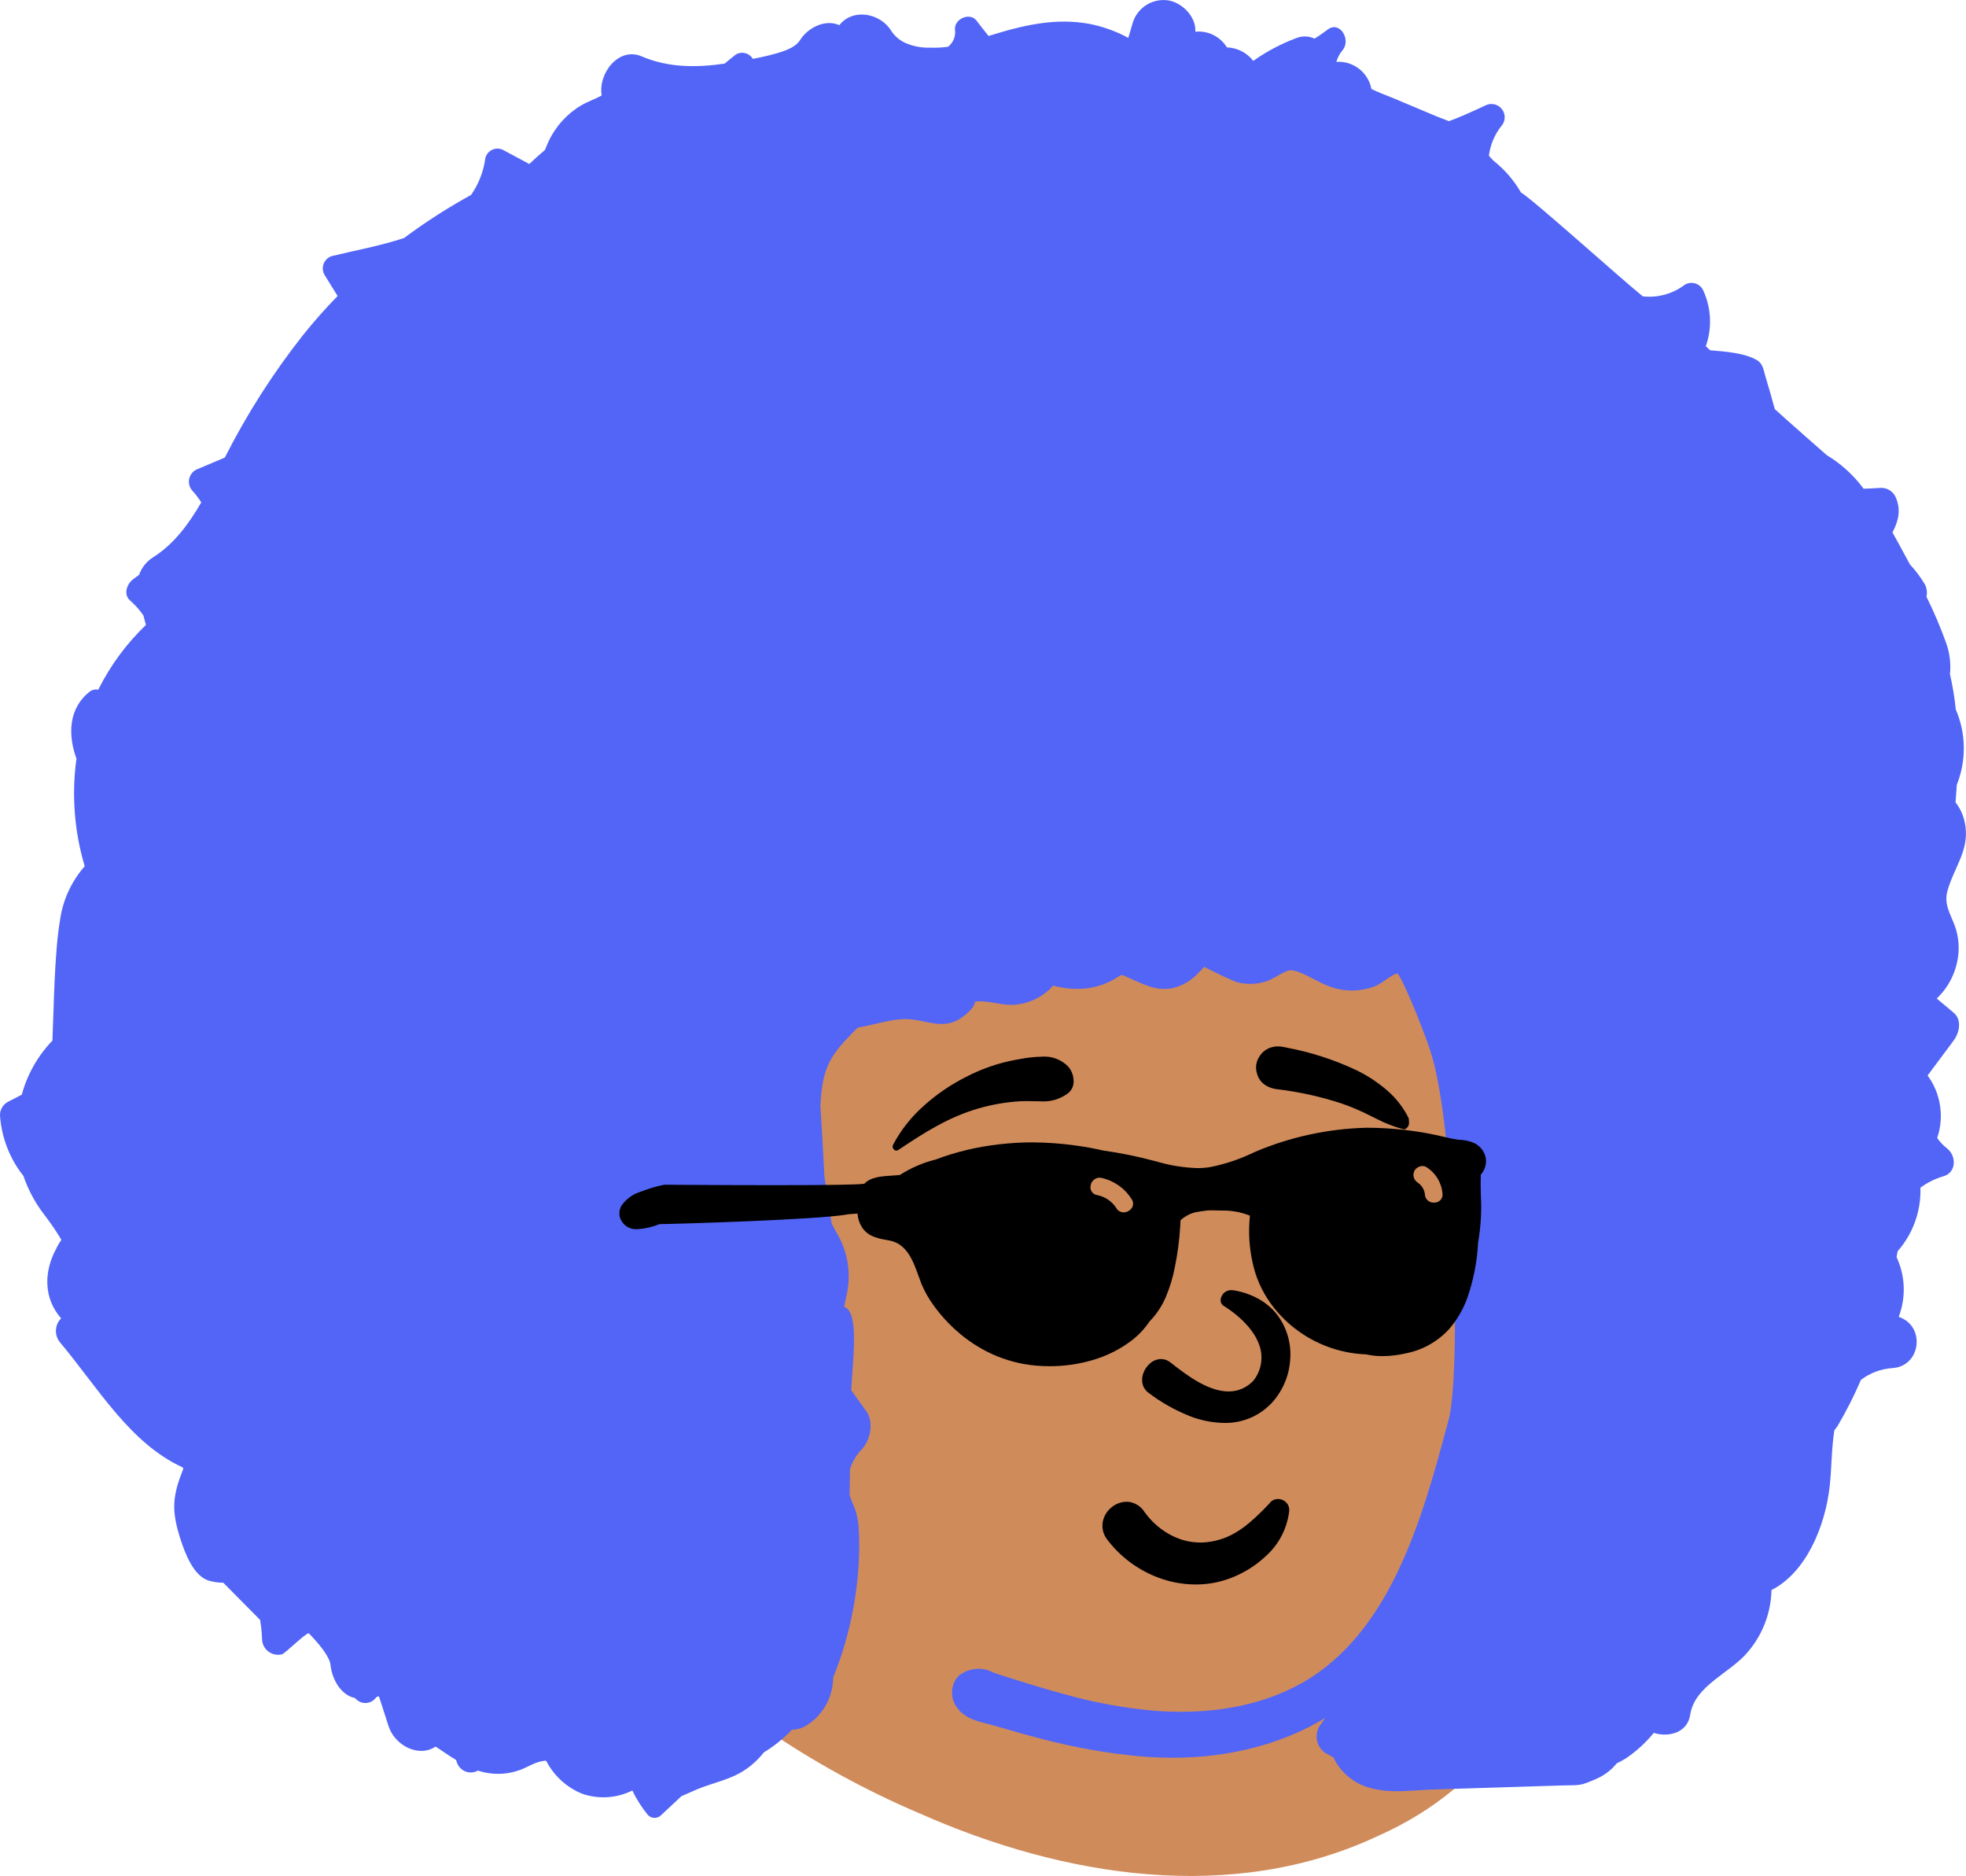
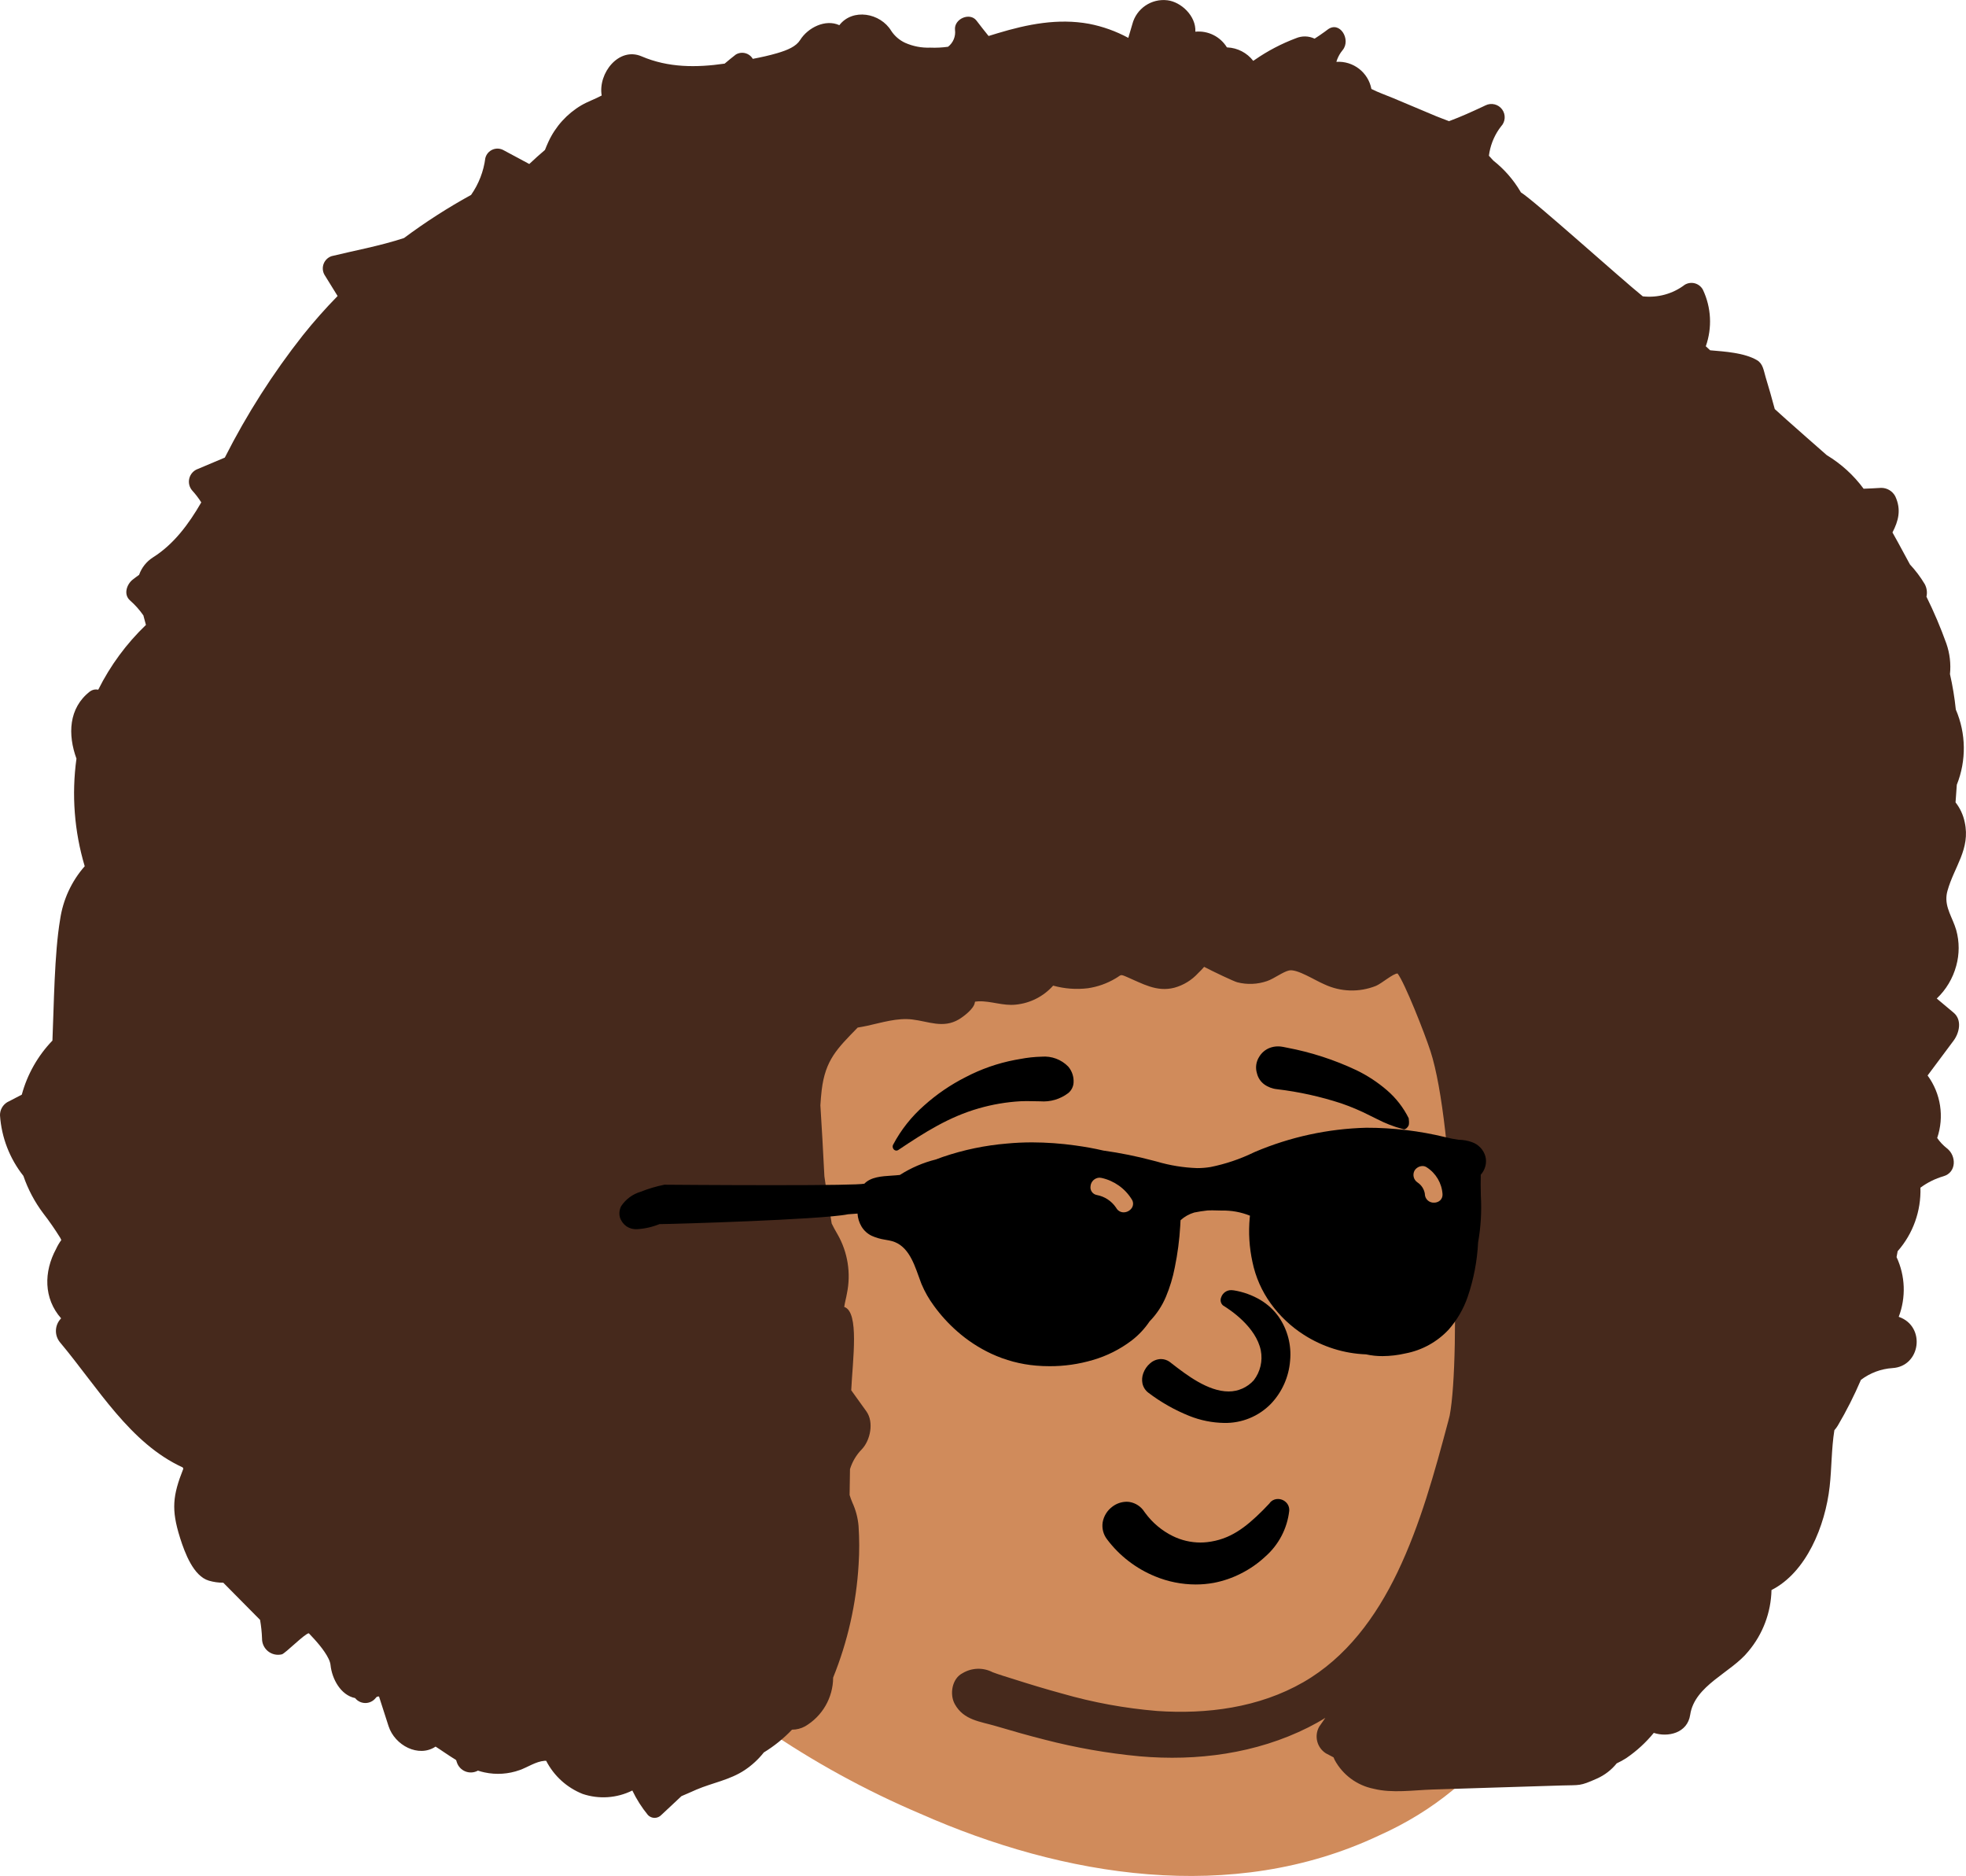
<svg xmlns="http://www.w3.org/2000/svg" width="300" height="286.195" viewBox="0 0 300 286.195">
  <g id="Afro_head" data-name="Afro head" transform="translate(-479.5 -216)">
    <g id="_Skin" data-name="✋ Skin" transform="translate(575.243 337.117)">
      <path id="_Skin-2" data-name="✋ Skin" d="M143.415,68.881C140.607,33.07,132.056,1.352,91.874,0A135.037,135.037,0,0,0,38.556,11.654C-1.973,32.91-14.833,110.58,20.875,141.845a.407.407,0,0,0-.013.668,136.186,136.186,0,0,0,23.79,13.052c21.876,9.674,47.629,13.876,69.939,3.382,34.047-15.154,34.558-57.32,28.824-90.066Z" transform="translate(0 0)" fill="#d08b5b" />
      <path id="_Skin-3" data-name="✋ Skin" d="M143.415,68.881C140.607,33.07,132.056,1.352,91.874,0A135.037,135.037,0,0,0,38.556,11.654C-1.973,32.91-14.833,110.58,20.875,141.845a.407.407,0,0,0-.013.668,136.186,136.186,0,0,0,23.79,13.052c21.876,9.674,47.629,13.876,69.939,3.382,34.047-15.154,34.558-57.32,28.824-90.066Z" transform="translate(0 0)" fill="none" />
      <g id="Smile" transform="translate(40.471 38.518)">
        <path id="_Ink" data-name="🖍 Ink" d="M46.236,82.09a16.3,16.3,0,0,1-6.183-1.234,17.466,17.466,0,0,1-4.035-2.318,17.189,17.189,0,0,1-3.285-3.314,3.394,3.394,0,0,1-.685-2.627,3.788,3.788,0,0,1,1.474-2.374,3.632,3.632,0,0,1,2.162-.752,3.136,3.136,0,0,1,.483.037A3.338,3.338,0,0,1,38.4,70.985l.132.182a11.536,11.536,0,0,0,4.227,3.546,9.6,9.6,0,0,0,4.192.978,9.288,9.288,0,0,0,1.039-.059c3.426-.387,5.8-2.157,8.524-4.886.28-.286.576-.6.961-1a1.521,1.521,0,0,1,.8-.614,1.634,1.634,0,0,1,.519-.083,1.766,1.766,0,0,1,1.446.755,1.613,1.613,0,0,1,.273,1.061,10.923,10.923,0,0,1-3.626,6.947,15.885,15.885,0,0,1-3.742,2.609,15.583,15.583,0,0,1-4.153,1.424A15.3,15.3,0,0,1,46.236,82.09Zm4.351-24.644h0a14.941,14.941,0,0,1-5.328-1.074,26.908,26.908,0,0,1-6.265-3.555,2.407,2.407,0,0,1-.875-1.39,2.88,2.88,0,0,1,.124-1.561A3.552,3.552,0,0,1,39.3,48.341a2.568,2.568,0,0,1,1.644-.641,2.333,2.333,0,0,1,1.272.39l.424.327,0,0c2.177,1.683,5.467,4.227,8.623,4.227a5.148,5.148,0,0,0,3.836-1.7,5.672,5.672,0,0,0,1.076-4.567c-.728-3.551-4.589-6.139-5.756-6.848a1.075,1.075,0,0,1-.291-1.235,1.6,1.6,0,0,1,1.558-1.107,2.18,2.18,0,0,1,.368.032A11.622,11.622,0,0,1,56.144,38.7a9.271,9.271,0,0,1,2.749,2.534,10.069,10.069,0,0,1,1.755,6.727,10.742,10.742,0,0,1-2.925,6.565A9.683,9.683,0,0,1,50.587,57.446ZM15.921,33.381a3.494,3.494,0,0,1-2.268-.888,3.531,3.531,0,0,1-1.189-2.284,25.72,25.72,0,0,1,.137-6.7c.081-.651.164-1.324.223-2.049a4.009,4.009,0,0,1,1.52-2.866,4.681,4.681,0,0,1,2.879-1.012,3.549,3.549,0,0,1,2.177.685,3.228,3.228,0,0,1,1.2,2.14,17.969,17.969,0,0,1-1.876,11.075A3.1,3.1,0,0,1,15.921,33.381Zm50.886-1.519a3.056,3.056,0,0,1-2.4-1.027A10.319,10.319,0,0,1,62.2,25.363a6.339,6.339,0,0,1,1.729-5.442,3.588,3.588,0,0,1,.277-.422,3.916,3.916,0,0,1,3.013-1.733,3.264,3.264,0,0,1,.915.135,4.406,4.406,0,0,1,2.943,2.569,9.081,9.081,0,0,1,.364,4.968,16.628,16.628,0,0,1-1.506,4.686,3.041,3.041,0,0,1-1.3,1.286A3.945,3.945,0,0,1,66.807,31.862ZM.563,15.9A.554.554,0,0,1,.1,15.619a.62.62,0,0,1-.037-.608A21.111,21.111,0,0,1,4.8,9.019a29.265,29.265,0,0,1,6.335-4.328,27.243,27.243,0,0,1,7.523-2.625l.8-.141a19.576,19.576,0,0,1,3.283-.355,5.073,5.073,0,0,1,4.052,1.511,3.442,3.442,0,0,1,.814,2.445,2.24,2.24,0,0,1-.814,1.6A6.241,6.241,0,0,1,22.515,8.38c-.337,0-.686-.009-1.023-.017H21.48c-.324-.008-.692-.017-1.056-.017-.336,0-.635.008-.916.024A28.927,28.927,0,0,0,13.14,9.455C8.611,10.749,4.9,13.1.859,15.807A.527.527,0,0,1,.563,15.9Zm77.478-3.241h0c-.115-.027-.229-.056-.339-.085a19.165,19.165,0,0,1-3.715-1.449l-1.206-.594A33.507,33.507,0,0,0,68.473,8.7a50.842,50.842,0,0,0-9.814-2.167,4.01,4.01,0,0,1-1.969-.747,2.95,2.95,0,0,1-1.1-1.677,3,3,0,0,1,.339-2.514A3.2,3.2,0,0,1,57.483.253,3.5,3.5,0,0,1,58.807,0a3.9,3.9,0,0,1,.765.077L60.187.2a43.922,43.922,0,0,1,10.6,3.443A21.432,21.432,0,0,1,75.448,6.71a13.607,13.607,0,0,1,3.3,4.259c.115.889.008,1.11-.111,1.259l-.034.043-.03.041a.852.852,0,0,1-.526.35Z" />
      </g>
    </g>
-     <path id="_Ink-2" data-name="🖍 Ink" d="M295.537,152.335a10.728,10.728,0,0,0,2.971-4.986,10.185,10.185,0,0,0,0-5.461c-.548-1.892-1.731-3.4-1.465-5.367a4.673,4.673,0,0,1,.123-.595c1.023-3.706,3.539-6.381,2.639-10.49a7.256,7.256,0,0,0-1.4-3.026c.074-.89.139-1.789.192-2.688a14.95,14.95,0,0,0-.151-11.474,45.176,45.176,0,0,0-.892-5.405A10.833,10.833,0,0,0,297,98.171a68.009,68.009,0,0,0-3.034-7.142,2.737,2.737,0,0,0-.264-1.92,17.754,17.754,0,0,0-2.257-3c-.587-1.1-1.178-2.185-1.765-3.259-.272-.493-.572-1.041-.9-1.621.9-1.749,1.382-3.453.429-5.509a2.415,2.415,0,0,0-2.153-1.292c-.886.055-1.78.1-2.679.132a19.436,19.436,0,0,0-5.624-5.123c-2.066-1.832-4.161-3.629-6.2-5.465-.577-.522-1.158-1.044-1.735-1.566,0-.013-.008-.03-.012-.043-.426-1.622-.9-3.223-1.383-4.832-.3-1-.389-2.041-1.317-2.585-1.939-1.134-4.922-1.314-7.148-1.506-.221-.205-.442-.407-.663-.612a11.339,11.339,0,0,0-.442-8.628,1.98,1.98,0,0,0-2.766-.758,8.953,8.953,0,0,1-6.407,1.768c-3.29-2.645-16.559-14.605-18.609-15.868-.025-.045-.046-.091-.073-.136a17.139,17.139,0,0,0-4.126-4.71l-.674-.737a9.2,9.2,0,0,1,1.555-4.07c.09-.137.192-.27.295-.4a2.027,2.027,0,0,0-2.369-3.214c-.147.068-.295.137-.442.21-1.573.734-3.313,1.531-5.125,2.2-.663-.26-1.339-.5-1.956-.755l-6.6-2.776c-1.087-.457-2.236-.844-3.287-1.382a5.1,5.1,0,0,0-5.348-4.136,5.064,5.064,0,0,1,.673-1.416c.09-.133.188-.261.291-.385,1.305-1.588-.438-4.532-2.3-3.12-.131.1-.266.2-.4.3-.518.38-1.049.737-1.585,1.083a3.465,3.465,0,0,0-2.838-.067,28.722,28.722,0,0,0-6.281,3.29c-.08.059-.163.108-.244.163A5.294,5.294,0,0,0,187.3,7.234h-.076a5.069,5.069,0,0,0-4.82-2.4c.125-2.395-2.167-4.531-4.253-4.791A4.921,4.921,0,0,0,172.784,3.7l-.611,2.078A20.922,20.922,0,0,0,166.2,3.635c-4.752-.871-9.4.056-13.976,1.436-.457.138-.914.279-1.372.421C150.2,4.7,149.583,3.89,149,3.134c-1.011-1.305-3.437-.261-3.273,1.417a2.8,2.8,0,0,1-1.06,2.582,15.017,15.017,0,0,1-2.722.134,8.6,8.6,0,0,1-3.83-.736A5.11,5.11,0,0,1,136,4.711c-1.667-2.751-5.9-3.491-7.92-.869-2.123-.972-4.8.368-5.981,2.258-.617.988-1.9,1.541-3.522,2.016-1.216.356-2.459.626-3.707.862a1.881,1.881,0,0,0-2.588-.657c-.582.45-1.148.912-1.705,1.385-4.3.62-8.578.642-12.678-1.112-3.471-1.485-6.659,2.571-6.086,5.976-1.005.547-2.1.912-3.089,1.485a12.584,12.584,0,0,0-5.03,5.557c-.194.416-.37.839-.537,1.264-.81.689-1.61,1.4-2.392,2.144l-3.9-2.093a1.908,1.908,0,0,0-2.807,1.194,12.608,12.608,0,0,1-2.173,5.615A88.324,88.324,0,0,0,61.65,36.315c-3.76,1.233-7.758,1.952-11.043,2.76a1.976,1.976,0,0,0-1.1,2.837q1.007,1.624,2.009,3.248-2.8,2.863-5.282,5.966A111.386,111.386,0,0,0,34.306,69.809q-2.05.867-4.1,1.729a2.061,2.061,0,0,0-.843,3.334,12.68,12.68,0,0,1,1.35,1.772c-1.935,3.351-4.214,6.407-7.4,8.41A5.182,5.182,0,0,0,21.225,87.7c-.331.231-.659.479-.982.732-.9.71-1.444,2.26-.389,3.18a12.557,12.557,0,0,1,2.025,2.273c.127.484.258.972.389,1.455a35.872,35.872,0,0,0-7.275,9.878,1.569,1.569,0,0,0-1.252.257c-3.306,2.555-3.4,6.625-2.074,10.263a38.8,38.8,0,0,0,1.26,16.413,15.712,15.712,0,0,0-3.756,8.14c-.88,5.187-.941,13.165-1.17,18.459A19.079,19.079,0,0,0,3.325,167L1.1,168.153A2.3,2.3,0,0,0,0,170.16a16.689,16.689,0,0,0,3.568,9.231,20.613,20.613,0,0,0,3.02,5.7,43.259,43.259,0,0,1,2.6,3.745,2.426,2.426,0,0,1,.168.342,7.672,7.672,0,0,0-.794,1.348c-1.89,3.484-1.919,7.567.765,10.6a2.726,2.726,0,0,0-.151,3.681c5.806,6.938,10.646,15.373,18.7,19.058a2.138,2.138,0,0,1,.1.193c-1.633,4.109-1.853,6.244-.52,10.49a1.142,1.142,0,0,0,.033.111c.712,2.225,2.021,5.791,4.382,6.484a7.615,7.615,0,0,0,2.2.312q2.811,2.831,5.614,5.671a20.58,20.58,0,0,1,.3,2.837,2.448,2.448,0,0,0,3.036,2.418c.544-.167,3.556-3.227,4.108-3.21.278.291.548.582.818.877.994,1.091,2.373,2.812,2.488,3.954.221,2.153,1.571,4.618,3.752,5.054a2,2,0,0,0,3.13,0c.065-.073.131-.146.2-.21l.315-.039q.724,2.26,1.453,4.515c.953,2.962,4.595,4.866,7.181,3.137.417.261.826.539,1.236.817.622.415,1.252.839,1.9,1.237.037.111.074.223.106.33a2.237,2.237,0,0,0,3.22,1.28,9.126,9.126,0,0,0,1.015.274,9.791,9.791,0,0,0,5.364-.359c1.248-.445,2.439-1.3,3.781-1.412.084-.007.17,0,.255,0a10.691,10.691,0,0,0,5.569,5.055,9.929,9.929,0,0,0,7.578-.524,18.494,18.494,0,0,0,2.384,3.746,1.407,1.407,0,0,0,2.025,0q1.55-1.437,3.086-2.885c.742-.3,1.491-.658,2.273-.992,2.444-1.044,5.124-1.477,7.384-2.986a12.681,12.681,0,0,0,2.914-2.69,21.131,21.131,0,0,0,4.3-3.474,4.155,4.155,0,0,0,1.976-.5,8.662,8.662,0,0,0,4.3-7.447,54.488,54.488,0,0,0,3.887-17.235,44.827,44.827,0,0,0-.008-5.885,10.691,10.691,0,0,0-.929-3.544,11.278,11.278,0,0,1-.438-1.19c.029-1.318.045-2.636.061-3.95a7.459,7.459,0,0,1,1.788-3.009c1.305-1.344,1.9-4.134.716-5.795q-1.16-1.611-2.316-3.223c.217-4.609,1.272-11.945-1.068-12.715.094-.685.295-1.361.409-2.041a12.886,12.886,0,0,0-1.44-9.052c-.348-.595-.642-1.121-.884-1.635l-.454-2.825c-.233-1.451-.462-2.915-.659-4.387-.1-1.875-.2-3.749-.3-5.628q-.141-2.594-.311-5.191c.045-.775.11-1.549.2-2.324.561-4.618,2.365-6.325,5.491-9.535.491-.081.978-.171,1.457-.274,2.23-.484,4.562-1.233,6.857-.963,2.492.291,4.722,1.417,7.144-.021.712-.428,2.279-1.609,2.414-2.546a.6.6,0,0,1,.037-.15,5.021,5.021,0,0,1,.52-.051c1.923-.068,3.76.723,5.7.505a8.778,8.778,0,0,0,5.7-2.9,13.626,13.626,0,0,0,5.295.4,11.422,11.422,0,0,0,4.19-1.481c.97-.548.663-.706,1.718-.261,2.4,1.019,4.574,2.362,7.279,1.665a7.669,7.669,0,0,0,3.633-2.217,12.7,12.7,0,0,0,.925-.971c1.285.68,4.517,2.217,5.049,2.354a7.907,7.907,0,0,0,4.566-.188c1.076-.377,2.394-1.4,3.339-1.613,1.223-.274,3.94,1.506,5.4,2.118a9.872,9.872,0,0,0,7.868.231c.892-.381,2.627-1.9,3.294-1.887,1.084,1.4,4.112,9.056,5.02,11.851,3.678,11.3,4.632,46.577,2.934,55.577-.065.265-.135.526-.2.792-2.087,7.828-4.259,15.788-7.749,23.081-3.294,6.873-7.848,13.062-14.382,16.815-6.776,3.895-14.73,4.917-22.348,4.391a74.486,74.486,0,0,1-14.476-2.658c-2.48-.672-4.939-1.421-7.385-2.2-1.068-.338-2.152-.655-3.2-1.049a4.711,4.711,0,0,0-4.591.141c-1.612.813-2.025,3.214-1.187,4.725,1.367,2.465,3.871,2.636,6.289,3.355,2.463.732,4.934,1.434,7.422,2.063a92.3,92.3,0,0,0,14.5,2.542c8.748.766,17.762-.415,25.724-4.408.9-.454,1.768-.937,2.606-1.459-.311.454-.626.907-.945,1.357a3.048,3.048,0,0,0,1.011,4.044c.393.214.786.419,1.182.621.053.133.11.265.176.4a8.693,8.693,0,0,0,5.925,4.391c2.872.719,6.088.21,9.01.12l8.122-.257c.638-.017,1.277-.039,1.915-.06q4.824-.154,9.64-.3c2.864-.09,2.729.141,5.417-1.057a8.07,8.07,0,0,0,3.007-2.315,11.935,11.935,0,0,0,1.493-.826,19.8,19.8,0,0,0,4.165-3.826c2.14.706,5.139.051,5.556-2.76.671-4.5,6.26-6.42,8.871-9.672a15.043,15.043,0,0,0,3.535-9.36c5.311-2.688,8.2-9.771,8.875-15.779.315-2.786.266-5.769.72-8.6a4.7,4.7,0,0,0,.532-.723,60.84,60.84,0,0,0,3.519-6.959,8.932,8.932,0,0,1,4.816-1.8c4.3-.261,5.114-6.334,1.011-7.8l-.057-.021a11.694,11.694,0,0,0-.331-9.112c.057-.3.11-.595.164-.894a14,14,0,0,0,3.478-9.694,11.129,11.129,0,0,1,3.519-1.746c1.993-.573,2-3.116.532-4.254a7.061,7.061,0,0,1-1.493-1.584,10.422,10.422,0,0,0-1.465-9.531l3.965-5.315c.876-1.173,1.338-3.163,0-4.275Q296.824,153.4,295.537,152.335Z" transform="translate(479.5 216)" fill="#5265f7" />
+     <path id="_Ink-2" data-name="🖍 Ink" d="M295.537,152.335a10.728,10.728,0,0,0,2.971-4.986,10.185,10.185,0,0,0,0-5.461c-.548-1.892-1.731-3.4-1.465-5.367a4.673,4.673,0,0,1,.123-.595c1.023-3.706,3.539-6.381,2.639-10.49a7.256,7.256,0,0,0-1.4-3.026c.074-.89.139-1.789.192-2.688a14.95,14.95,0,0,0-.151-11.474,45.176,45.176,0,0,0-.892-5.405A10.833,10.833,0,0,0,297,98.171a68.009,68.009,0,0,0-3.034-7.142,2.737,2.737,0,0,0-.264-1.92,17.754,17.754,0,0,0-2.257-3c-.587-1.1-1.178-2.185-1.765-3.259-.272-.493-.572-1.041-.9-1.621.9-1.749,1.382-3.453.429-5.509a2.415,2.415,0,0,0-2.153-1.292c-.886.055-1.78.1-2.679.132a19.436,19.436,0,0,0-5.624-5.123c-2.066-1.832-4.161-3.629-6.2-5.465-.577-.522-1.158-1.044-1.735-1.566,0-.013-.008-.03-.012-.043-.426-1.622-.9-3.223-1.383-4.832-.3-1-.389-2.041-1.317-2.585-1.939-1.134-4.922-1.314-7.148-1.506-.221-.205-.442-.407-.663-.612a11.339,11.339,0,0,0-.442-8.628,1.98,1.98,0,0,0-2.766-.758,8.953,8.953,0,0,1-6.407,1.768c-3.29-2.645-16.559-14.605-18.609-15.868-.025-.045-.046-.091-.073-.136a17.139,17.139,0,0,0-4.126-4.71l-.674-.737a9.2,9.2,0,0,1,1.555-4.07c.09-.137.192-.27.295-.4a2.027,2.027,0,0,0-2.369-3.214c-.147.068-.295.137-.442.21-1.573.734-3.313,1.531-5.125,2.2-.663-.26-1.339-.5-1.956-.755l-6.6-2.776c-1.087-.457-2.236-.844-3.287-1.382a5.1,5.1,0,0,0-5.348-4.136,5.064,5.064,0,0,1,.673-1.416c.09-.133.188-.261.291-.385,1.305-1.588-.438-4.532-2.3-3.12-.131.1-.266.2-.4.3-.518.38-1.049.737-1.585,1.083a3.465,3.465,0,0,0-2.838-.067,28.722,28.722,0,0,0-6.281,3.29c-.08.059-.163.108-.244.163A5.294,5.294,0,0,0,187.3,7.234h-.076a5.069,5.069,0,0,0-4.82-2.4c.125-2.395-2.167-4.531-4.253-4.791A4.921,4.921,0,0,0,172.784,3.7l-.611,2.078A20.922,20.922,0,0,0,166.2,3.635c-4.752-.871-9.4.056-13.976,1.436-.457.138-.914.279-1.372.421C150.2,4.7,149.583,3.89,149,3.134c-1.011-1.305-3.437-.261-3.273,1.417a2.8,2.8,0,0,1-1.06,2.582,15.017,15.017,0,0,1-2.722.134,8.6,8.6,0,0,1-3.83-.736A5.11,5.11,0,0,1,136,4.711c-1.667-2.751-5.9-3.491-7.92-.869-2.123-.972-4.8.368-5.981,2.258-.617.988-1.9,1.541-3.522,2.016-1.216.356-2.459.626-3.707.862a1.881,1.881,0,0,0-2.588-.657c-.582.45-1.148.912-1.705,1.385-4.3.62-8.578.642-12.678-1.112-3.471-1.485-6.659,2.571-6.086,5.976-1.005.547-2.1.912-3.089,1.485a12.584,12.584,0,0,0-5.03,5.557c-.194.416-.37.839-.537,1.264-.81.689-1.61,1.4-2.392,2.144l-3.9-2.093a1.908,1.908,0,0,0-2.807,1.194,12.608,12.608,0,0,1-2.173,5.615A88.324,88.324,0,0,0,61.65,36.315c-3.76,1.233-7.758,1.952-11.043,2.76a1.976,1.976,0,0,0-1.1,2.837q1.007,1.624,2.009,3.248-2.8,2.863-5.282,5.966A111.386,111.386,0,0,0,34.306,69.809q-2.05.867-4.1,1.729a2.061,2.061,0,0,0-.843,3.334,12.68,12.68,0,0,1,1.35,1.772c-1.935,3.351-4.214,6.407-7.4,8.41A5.182,5.182,0,0,0,21.225,87.7c-.331.231-.659.479-.982.732-.9.71-1.444,2.26-.389,3.18a12.557,12.557,0,0,1,2.025,2.273c.127.484.258.972.389,1.455a35.872,35.872,0,0,0-7.275,9.878,1.569,1.569,0,0,0-1.252.257c-3.306,2.555-3.4,6.625-2.074,10.263a38.8,38.8,0,0,0,1.26,16.413,15.712,15.712,0,0,0-3.756,8.14c-.88,5.187-.941,13.165-1.17,18.459A19.079,19.079,0,0,0,3.325,167L1.1,168.153A2.3,2.3,0,0,0,0,170.16a16.689,16.689,0,0,0,3.568,9.231,20.613,20.613,0,0,0,3.02,5.7,43.259,43.259,0,0,1,2.6,3.745,2.426,2.426,0,0,1,.168.342,7.672,7.672,0,0,0-.794,1.348c-1.89,3.484-1.919,7.567.765,10.6a2.726,2.726,0,0,0-.151,3.681c5.806,6.938,10.646,15.373,18.7,19.058a2.138,2.138,0,0,1,.1.193c-1.633,4.109-1.853,6.244-.52,10.49a1.142,1.142,0,0,0,.033.111c.712,2.225,2.021,5.791,4.382,6.484a7.615,7.615,0,0,0,2.2.312q2.811,2.831,5.614,5.671a20.58,20.58,0,0,1,.3,2.837,2.448,2.448,0,0,0,3.036,2.418c.544-.167,3.556-3.227,4.108-3.21.278.291.548.582.818.877.994,1.091,2.373,2.812,2.488,3.954.221,2.153,1.571,4.618,3.752,5.054a2,2,0,0,0,3.13,0c.065-.073.131-.146.2-.21l.315-.039q.724,2.26,1.453,4.515c.953,2.962,4.595,4.866,7.181,3.137.417.261.826.539,1.236.817.622.415,1.252.839,1.9,1.237.037.111.074.223.106.33a2.237,2.237,0,0,0,3.22,1.28,9.126,9.126,0,0,0,1.015.274,9.791,9.791,0,0,0,5.364-.359c1.248-.445,2.439-1.3,3.781-1.412.084-.007.17,0,.255,0a10.691,10.691,0,0,0,5.569,5.055,9.929,9.929,0,0,0,7.578-.524,18.494,18.494,0,0,0,2.384,3.746,1.407,1.407,0,0,0,2.025,0q1.55-1.437,3.086-2.885c.742-.3,1.491-.658,2.273-.992,2.444-1.044,5.124-1.477,7.384-2.986a12.681,12.681,0,0,0,2.914-2.69,21.131,21.131,0,0,0,4.3-3.474,4.155,4.155,0,0,0,1.976-.5,8.662,8.662,0,0,0,4.3-7.447,54.488,54.488,0,0,0,3.887-17.235,44.827,44.827,0,0,0-.008-5.885,10.691,10.691,0,0,0-.929-3.544,11.278,11.278,0,0,1-.438-1.19c.029-1.318.045-2.636.061-3.95a7.459,7.459,0,0,1,1.788-3.009c1.305-1.344,1.9-4.134.716-5.795q-1.16-1.611-2.316-3.223c.217-4.609,1.272-11.945-1.068-12.715.094-.685.295-1.361.409-2.041a12.886,12.886,0,0,0-1.44-9.052c-.348-.595-.642-1.121-.884-1.635l-.454-2.825c-.233-1.451-.462-2.915-.659-4.387-.1-1.875-.2-3.749-.3-5.628q-.141-2.594-.311-5.191c.045-.775.11-1.549.2-2.324.561-4.618,2.365-6.325,5.491-9.535.491-.081.978-.171,1.457-.274,2.23-.484,4.562-1.233,6.857-.963,2.492.291,4.722,1.417,7.144-.021.712-.428,2.279-1.609,2.414-2.546a.6.6,0,0,1,.037-.15,5.021,5.021,0,0,1,.52-.051c1.923-.068,3.76.723,5.7.505a8.778,8.778,0,0,0,5.7-2.9,13.626,13.626,0,0,0,5.295.4,11.422,11.422,0,0,0,4.19-1.481c.97-.548.663-.706,1.718-.261,2.4,1.019,4.574,2.362,7.279,1.665a7.669,7.669,0,0,0,3.633-2.217,12.7,12.7,0,0,0,.925-.971c1.285.68,4.517,2.217,5.049,2.354a7.907,7.907,0,0,0,4.566-.188c1.076-.377,2.394-1.4,3.339-1.613,1.223-.274,3.94,1.506,5.4,2.118a9.872,9.872,0,0,0,7.868.231c.892-.381,2.627-1.9,3.294-1.887,1.084,1.4,4.112,9.056,5.02,11.851,3.678,11.3,4.632,46.577,2.934,55.577-.065.265-.135.526-.2.792-2.087,7.828-4.259,15.788-7.749,23.081-3.294,6.873-7.848,13.062-14.382,16.815-6.776,3.895-14.73,4.917-22.348,4.391a74.486,74.486,0,0,1-14.476-2.658c-2.48-.672-4.939-1.421-7.385-2.2-1.068-.338-2.152-.655-3.2-1.049a4.711,4.711,0,0,0-4.591.141c-1.612.813-2.025,3.214-1.187,4.725,1.367,2.465,3.871,2.636,6.289,3.355,2.463.732,4.934,1.434,7.422,2.063a92.3,92.3,0,0,0,14.5,2.542c8.748.766,17.762-.415,25.724-4.408.9-.454,1.768-.937,2.606-1.459-.311.454-.626.907-.945,1.357a3.048,3.048,0,0,0,1.011,4.044c.393.214.786.419,1.182.621.053.133.11.265.176.4a8.693,8.693,0,0,0,5.925,4.391c2.872.719,6.088.21,9.01.12l8.122-.257c.638-.017,1.277-.039,1.915-.06q4.824-.154,9.64-.3c2.864-.09,2.729.141,5.417-1.057a8.07,8.07,0,0,0,3.007-2.315,11.935,11.935,0,0,0,1.493-.826,19.8,19.8,0,0,0,4.165-3.826c2.14.706,5.139.051,5.556-2.76.671-4.5,6.26-6.42,8.871-9.672a15.043,15.043,0,0,0,3.535-9.36c5.311-2.688,8.2-9.771,8.875-15.779.315-2.786.266-5.769.72-8.6a4.7,4.7,0,0,0,.532-.723,60.84,60.84,0,0,0,3.519-6.959,8.932,8.932,0,0,1,4.816-1.8c4.3-.261,5.114-6.334,1.011-7.8l-.057-.021a11.694,11.694,0,0,0-.331-9.112c.057-.3.11-.595.164-.894a14,14,0,0,0,3.478-9.694,11.129,11.129,0,0,1,3.519-1.746c1.993-.573,2-3.116.532-4.254a7.061,7.061,0,0,1-1.493-1.584,10.422,10.422,0,0,0-1.465-9.531l3.965-5.315c.876-1.173,1.338-3.163,0-4.275Q296.824,153.4,295.537,152.335Z" transform="translate(479.5 216)" fill="#46291c" />
    <g id="Sunglasses" transform="translate(574.013 388.047)">
      <path id="_Ink-3" data-name="🖍 Ink" d="M65.643,36.378c-.683,0-1.373-.029-2.05-.087a20.27,20.27,0,0,1-6.849-1.822,21.943,21.943,0,0,1-5.211-3.42,23.607,23.607,0,0,1-3.551-3.905,15.984,15.984,0,0,1-1.869-3.279l-.081-.209c-.123-.322-.24-.648-.364-.993-.839-2.337-1.79-4.987-4.508-5.47l-.66-.119a7.8,7.8,0,0,1-2-.59,3.631,3.631,0,0,1-1.558-1.426,4.314,4.314,0,0,1-.6-1.964c-.469.036-.944.071-1.451.107-2.036.43-9.357.811-15.14,1.056-6.462.273-12.723.446-13.636.446a10.7,10.7,0,0,1-3.428.773,2.6,2.6,0,0,1-1.61-.438A2.684,2.684,0,0,1,.076,13.65a2.4,2.4,0,0,1,.2-1.694A5.407,5.407,0,0,1,3.235,9.77,20.8,20.8,0,0,1,6.871,8.691c.086,0,8.7.071,16.648.071,8.416,0,13.08-.075,13.861-.223,1-1.032,2.63-1.136,4.2-1.237.407-.026.828-.053,1.224-.1a18.453,18.453,0,0,1,5.5-2.365c.384-.145.725-.271,1.043-.384A40.726,40.726,0,0,1,59.18,2.408c1.233-.117,2.512-.176,3.8-.176a48.671,48.671,0,0,1,6.563.467c1.53.207,2.939.463,4.308.782a63.933,63.933,0,0,1,7.64,1.545L82,5.158a24.785,24.785,0,0,0,6.169,1,12.253,12.253,0,0,0,2.063-.17,27.531,27.531,0,0,0,6.531-2.2l.272-.123A46.553,46.553,0,0,1,113.963,0a50.669,50.669,0,0,1,12.121,1.448,16.422,16.422,0,0,0,1.972.384l.05,0a6.3,6.3,0,0,1,1.955.352,3.23,3.23,0,0,1,2.1,2.224,2.968,2.968,0,0,1-.01,1.437,3.217,3.217,0,0,1-.709,1.325c-.03,1-.01,2.041.01,3.138v0a30.748,30.748,0,0,1-.415,7.183,30.275,30.275,0,0,1-1.6,8.335,14.946,14.946,0,0,1-2.9,4.978,12.1,12.1,0,0,1-6.581,3.624,15.859,15.859,0,0,1-3.5.412,11.308,11.308,0,0,1-2.512-.266A18.762,18.762,0,0,1,109,33.72a18.985,18.985,0,0,1-4.559-2.136A18.479,18.479,0,0,1,99.4,26.822a16.492,16.492,0,0,1-2.794-6.333,22.07,22.07,0,0,1-.417-6.762l.036-.31a10.866,10.866,0,0,0-4.306-.783c-.51-.018-.969-.033-1.431-.033-.262,0-.5,0-.725.015-.725.081-1.393.184-2.043.317a5.357,5.357,0,0,0-2.09,1.177l-.045.853a43.806,43.806,0,0,1-.834,6.359,22.432,22.432,0,0,1-1.344,4.446,12.04,12.04,0,0,1-2.5,3.773,12.423,12.423,0,0,1-2.765,2.939,18.167,18.167,0,0,1-5.9,2.956A22.993,22.993,0,0,1,65.643,36.378ZM73.25,7.617a1.415,1.415,0,0,0-1.355,1.306,1.179,1.179,0,0,0,.961,1.339,4.532,4.532,0,0,1,2.913,1.9l.073.112a1.278,1.278,0,0,0,1.1.632,1.513,1.513,0,0,0,1.3-.748,1.186,1.186,0,0,0-.068-1.25,7.239,7.239,0,0,0-4.6-3.252A1.514,1.514,0,0,0,73.25,7.617Zm49.309-1.774a1.459,1.459,0,0,0-1.213.679,1.375,1.375,0,0,0,.428,1.809l.057.042a2.549,2.549,0,0,1,1.075,1.672l.005.083a1.336,1.336,0,0,0,1.4,1.3,1.353,1.353,0,0,0,.977-.386,1.219,1.219,0,0,0,.32-.919,5.268,5.268,0,0,0-2.419-4.09A1.1,1.1,0,0,0,122.559,5.843Z" />
    </g>
  </g>
</svg>
